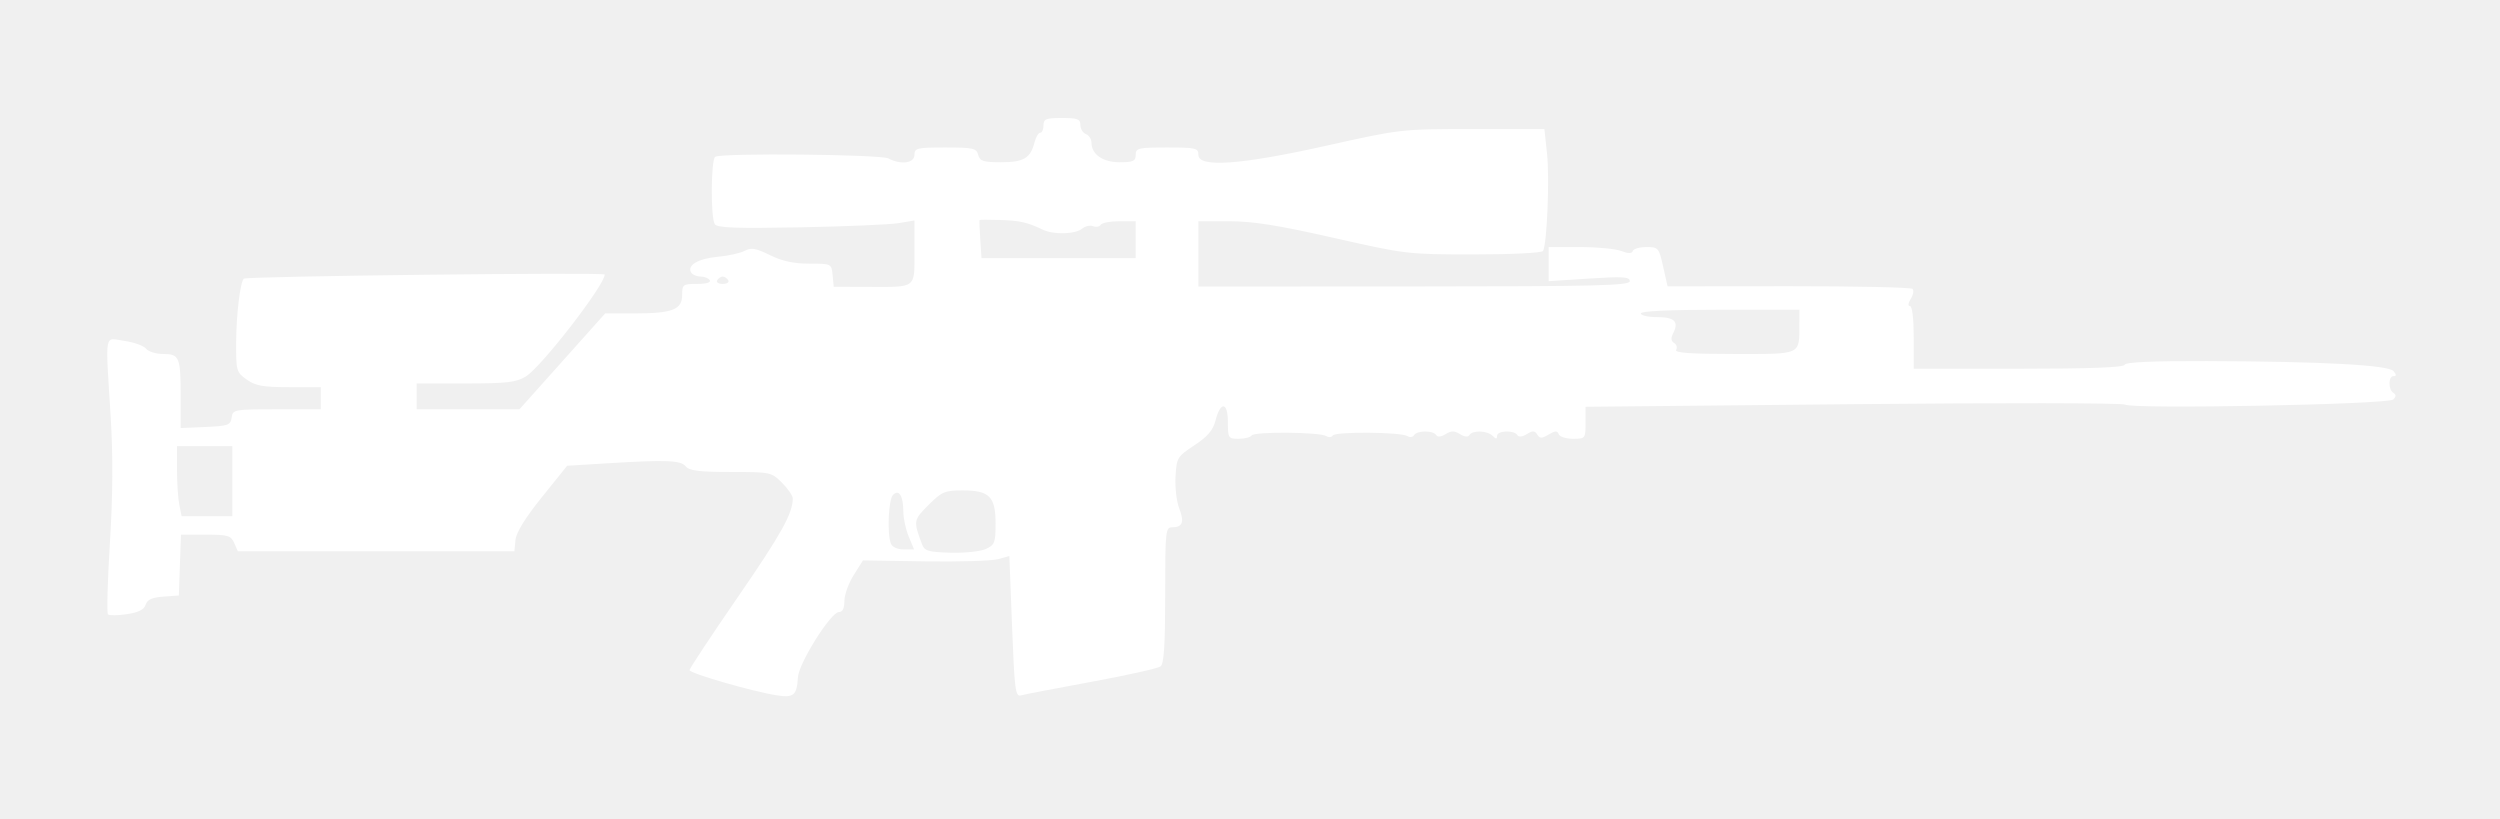
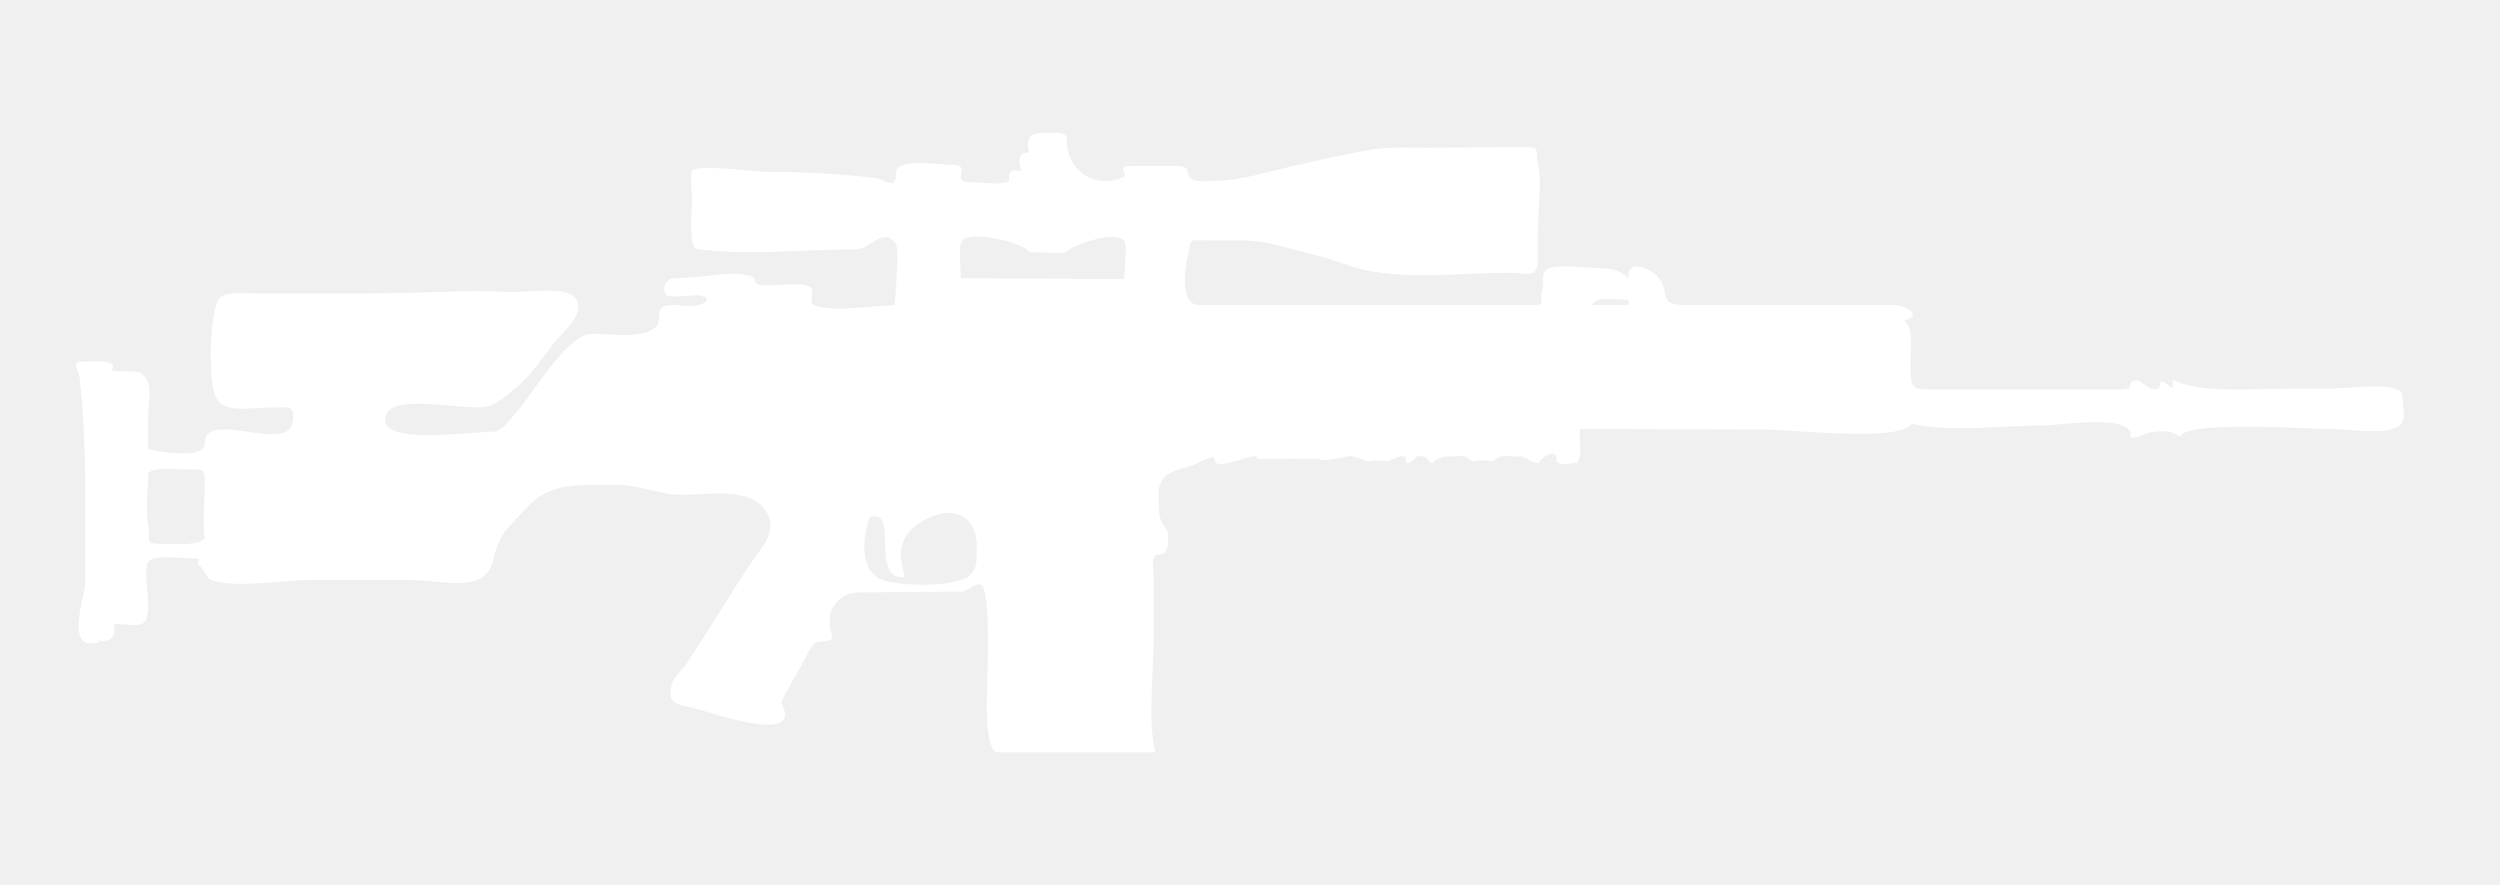
- <svg xmlns="http://www.w3.org/2000/svg" viewBox="0 0 678 222" version="1.1" fill="white">
-   <path d="M 283 34 C 283 35.100, 282.599 36, 282.108 36 C 281.618 36, 280.921 37.179, 280.559 38.621 C 279.486 42.897, 277.623 44, 271.478 44 C 266.654 44, 265.735 43.703, 265.290 42 C 264.819 40.201, 263.926 40, 256.383 40 C 248.667 40, 248 40.159, 248 42 C 248 44.261, 244.299 44.765, 240.932 42.964 C 238.868 41.859, 195.706 41.446, 193.978 42.514 C 192.800 43.241, 192.689 58.961, 193.847 60.787 C 194.487 61.796, 199.523 61.983, 217.082 61.651 C 229.412 61.418, 241.412 60.904, 243.750 60.509 L 248 59.790 248 68.328 C 248 78.357, 248.686 77.845, 235.305 77.804 L 226.110 77.775 225.805 74.638 C 225.500 71.503, 225.494 71.500, 219.500 71.500 C 215.249 71.500, 212.131 70.826, 208.803 69.186 C 204.960 67.294, 203.716 67.082, 201.959 68.022 C 200.778 68.654, 197.492 69.382, 194.656 69.640 C 189.361 70.122, 186.242 71.965, 187.441 73.904 C 187.813 74.507, 188.965 75, 190 75 C 191.035 75, 192.160 75.450, 192.500 76 C 192.873 76.604, 191.510 77, 189.059 77 C 185.208 77, 185 77.155, 185 80.025 C 185 83.975, 182.322 85, 171.996 85 L 164.123 85 152.500 98 L 140.877 111 126.939 111 L 113 111 113 107.500 L 113 104 126.250 103.996 C 137.486 103.993, 139.972 103.705, 142.605 102.099 C 146.799 99.542, 164 77.315, 164 74.453 C 164 73.787, 66.861 74.902, 66.123 75.576 C 65.156 76.460, 64.083 85.284, 64.044 92.682 C 64.001 100.593, 64.096 100.932, 66.904 102.932 C 69.299 104.637, 71.317 105, 78.404 105 L 87 105 87 108 L 87 111 75.070 111 C 63.459 111, 63.131 111.060, 62.820 113.250 C 62.529 115.294, 61.883 115.527, 55.750 115.796 L 49 116.091 49 107.627 C 49 96.837, 48.658 96, 44.253 96 C 42.310 96, 40.221 95.356, 39.610 94.568 C 39 93.780, 36.362 92.829, 33.750 92.454 C 28.158 91.652, 28.569 89.393, 30.015 113 C 30.671 123.707, 30.606 134.296, 29.807 147.241 C 29.170 157.549, 28.932 166.265, 29.278 166.612 C 29.624 166.958, 31.931 166.938, 34.403 166.567 C 37.562 166.093, 39.078 165.330, 39.500 164.001 C 39.939 162.616, 41.224 162.028, 44.300 161.805 L 48.500 161.500 48.790 153.250 L 49.081 145 55.803 145 C 61.816 145, 62.630 145.238, 63.513 147.250 L 64.500 149.500 102 149.500 L 139.500 149.500 139.800 146.427 C 139.998 144.404, 142.444 140.442, 146.956 134.835 L 153.812 126.315 164.562 125.658 C 180.849 124.661, 184.596 124.808, 186 126.500 C 186.968 127.666, 189.682 128, 198.199 128 C 208.974 128, 209.202 128.048, 212.077 130.923 C 213.685 132.531, 215 134.446, 215 135.180 C 215 139.231, 211.876 144.838, 200.069 161.975 C 192.881 172.409, 187 181.301, 187 181.736 C 187 182.604, 204.038 187.530, 210.624 188.567 C 215.267 189.297, 216.110 188.583, 216.400 183.673 C 216.624 179.857, 225.322 166, 227.493 166 C 228.503 166, 229 165.004, 229 162.980 C 229 161.319, 230.133 158.166, 231.518 155.972 L 234.035 151.984 250.768 152.242 C 259.970 152.384, 268.903 152.118, 270.619 151.651 L 273.737 150.803 274.472 169.936 C 275.127 187.024, 275.382 189.019, 276.853 188.596 C 277.759 188.335, 286.375 186.676, 296 184.908 C 305.625 183.141, 314.063 181.258, 314.750 180.725 C 315.669 180.012, 316 174.896, 316 161.378 C 316 143.853, 316.090 143, 317.941 143 C 320.730 143, 321.243 141.549, 319.782 137.794 C 319.077 135.982, 318.636 132.125, 318.803 129.222 C 319.095 124.139, 319.284 123.828, 323.931 120.753 C 327.502 118.389, 328.981 116.664, 329.627 114.106 C 330.978 108.760, 333 108.946, 333 114.417 C 333 118.822, 333.114 119, 335.941 119 C 337.559 119, 339.135 118.590, 339.445 118.089 C 340.115 117.005, 357.978 117.161, 359.681 118.266 C 360.330 118.688, 361.120 118.615, 361.435 118.105 C 362.112 117.009, 379.963 117.152, 381.681 118.266 C 382.330 118.688, 383.144 118.575, 383.490 118.016 C 384.293 116.718, 388.691 116.691, 389.487 117.980 C 389.869 118.596, 390.816 118.507, 392.046 117.739 C 393.584 116.779, 394.416 116.779, 395.954 117.739 C 397.184 118.507, 398.131 118.596, 398.513 117.980 C 399.356 116.614, 403.354 116.754, 404.800 118.200 C 405.733 119.133, 406 119.133, 406 118.200 C 406 116.765, 410.622 116.580, 411.487 117.980 C 411.868 118.596, 412.829 118.503, 414.077 117.730 C 415.671 116.741, 416.225 116.764, 416.896 117.842 C 417.595 118.965, 418.102 118.965, 419.997 117.842 C 421.783 116.784, 422.357 116.764, 422.714 117.750 C 422.963 118.438, 424.704 119, 426.583 119 C 429.947 119, 430 118.933, 430 114.660 L 430 110.320 502.590 109.612 C 542.515 109.223, 575.702 109.277, 576.340 109.731 C 578.151 111.021, 647.700 109.700, 649.051 108.349 C 649.854 107.546, 649.865 107.035, 649.087 106.554 C 647.654 105.668, 647.683 102, 649.122 102 C 649.952 102, 649.952 101.647, 649.124 100.649 C 647.746 98.989, 629.922 98.030, 598.524 97.929 C 583.730 97.881, 576.431 98.208, 576.190 98.929 C 575.948 99.657, 566.729 100, 547.417 100 L 519 100 519 91.500 C 519 86.452, 518.590 83, 517.992 83 C 517.386 83, 517.471 82.219, 518.204 81.045 C 518.875 79.970, 519.087 78.754, 518.675 78.342 C 518.263 77.930, 503.147 77.606, 485.083 77.623 L 452.241 77.654 451.049 72.327 C 449.899 67.190, 449.737 67, 446.512 67 C 444.672 67, 443.007 67.478, 442.813 68.062 C 442.563 68.812, 441.636 68.812, 439.664 68.062 C 438.127 67.478, 433.074 67, 428.435 67 L 420 67 420 71.629 L 420 76.257 431 75.544 C 440.159 74.951, 442 75.068, 442 76.248 C 442 77.454, 433.296 77.668, 383.500 77.687 L 325 77.709 325 68.854 L 325 60 333.409 60 C 339.770 60, 346.654 61.096, 361.659 64.499 C 381.239 68.939, 381.739 68.999, 399.691 68.999 C 409.989 69, 418.134 68.591, 418.464 68.058 C 419.541 66.316, 420.282 48.459, 419.558 41.699 L 418.841 35 399.386 35 C 379.981 35, 379.881 35.011, 359.781 39.500 C 336.475 44.705, 325 45.529, 325 42 C 325 40.157, 324.333 40, 316.500 40 C 308.667 40, 308 40.157, 308 42 C 308 43.693, 307.333 44, 303.655 44 C 299.059 44, 296 41.858, 296 38.640 C 296 37.703, 295.325 36.678, 294.500 36.362 C 293.675 36.045, 293 34.934, 293 33.893 C 293 32.288, 292.239 32, 288 32 C 283.667 32, 283 32.267, 283 34 M 265.665 59.666 C 265.574 59.758, 265.656 62.120, 265.847 64.916 L 266.193 70 287.097 70 L 308 70 308 65 L 308 60 303.559 60 C 301.116 60, 298.852 60.430, 298.527 60.956 C 298.202 61.482, 297.270 61.657, 296.455 61.344 C 295.641 61.032, 294.318 61.321, 293.517 61.986 C 291.640 63.544, 285.761 63.709, 282.802 62.287 C 278.634 60.285, 276.563 59.817, 271.165 59.657 C 268.231 59.571, 265.756 59.575, 265.665 59.666 M 194.500 76 C 194.160 76.550, 194.835 77, 196 77 C 197.165 77, 197.840 76.550, 197.500 76 C 197.160 75.450, 196.485 75, 196 75 C 195.515 75, 194.840 75.450, 194.500 76 M 445 85 C 445 85.550, 446.988 86, 449.417 86 C 454.144 86, 455.378 87.243, 453.762 90.377 C 453.085 91.689, 453.164 92.484, 454.025 93.015 C 454.702 93.434, 454.947 94.277, 454.569 94.888 C 454.076 95.687, 458.515 96, 470.324 96 C 488.829 96, 487.955 96.408, 487.986 87.750 L 488 84 466.500 84 C 452.833 84, 445 84.364, 445 85 M 48 127.375 C 48 130.881, 48.281 135.156, 48.625 136.875 L 49.250 140 56.125 140 L 63 140 63 130.500 L 63 121 55.500 121 L 48 121 48 127.375 M 242.194 134.206 C 240.954 135.446, 240.545 144.650, 241.607 147.418 C 241.963 148.347, 243.387 149, 245.056 149 L 247.898 149 246.449 145.532 C 245.652 143.625, 244.993 140.587, 244.985 138.782 C 244.965 134.466, 243.817 132.583, 242.194 134.206 M 251.803 136.962 C 247.712 141.053, 247.679 141.251, 250.050 147.596 C 250.731 149.417, 251.743 149.719, 257.764 149.894 C 261.575 150.006, 265.888 149.553, 267.347 148.888 C 269.765 147.786, 270 147.175, 270 141.994 C 270 134.673, 268.336 133, 261.054 133 C 256.225 133, 255.420 133.345, 251.803 136.962" stroke="none" fill-rule="evenodd" />
+ <svg xmlns="http://www.w3.org/2000/svg" version="1.1" x="0px" y="0px" width="113px" height="40px" viewBox="0.565 0 113 40" enable-background="new 0.565 0 113 40" xml:space="preserve">
+   <defs>
+ </defs>
+   <path fill="#ffffff" d="M67.317,20.894c-0.037-0.009-0.064-0.017-0.084-0.022C67.263,20.878,67.286,20.885,67.317,20.894z M67.931,20.871  c-0.027,0.007-0.051,0.015-0.084,0.022C67.886,20.885,67.911,20.877,67.931,20.871z M109.155,19.066  c-0.352,0.696-2.316,0.325-3.229,0.325c-1,0-6.762-0.398-6.795,0.365c-0.434-0.27-0.572-0.287-1.137-0.244  c-0.514,0.04-0.512,0.223-1.135,0.284c0.266-1.15-3.184-0.568-3.912-0.568c-1.879,0-4.188,0.335-5.988-0.081  c-0.355,0.846-5.551,0.27-6.557,0.267c-2.807-0.008-5.611-0.015-8.418-0.022c-0.074,0.612,0.166,1.317-0.203,1.582  c-0.01-0.036,0.004-0.063,0.041-0.082c-0.252,0.071-0.893,0.188-0.893-0.102c0-0.709-0.977,0.148-0.771,0.143  c-0.445,0.011-0.371-0.208-0.893-0.324c0.332,0.074-0.672,0-0.563,0c-0.535,0-0.371,0.155-0.773,0.263  c0.238-0.087-0.936-0.087-0.697,0c-0.4-0.109-0.236-0.263-0.771-0.263c0.113,0-0.861,0.078-0.523,0  c-0.064,0.015-0.9,0.274-0.488,0.365c-0.547-0.12-0.178-0.365-0.816-0.365c-0.033,0-0.521,0.625-0.521,0.143  c0-0.307-0.582-0.004-0.865,0.107c0.029-0.065-1.146-0.053-0.676,0.035c-0.559-0.104-0.396-0.18-1.014-0.285  c0.025,0.005-1.301,0.288-1.301,0.143c0-0.039-2.84-0.021-2.84,0c0-0.498-1.947,0.7-1.947,0c0-0.271-0.721,0.174-0.975,0.263  c-0.662,0.234-1.254,0.269-1.502,0.894c-0.102,0.253-0.057,1.14,0,1.462c0.045,0.254,0.359,0.624,0.365,0.729  c0.029,0.572,0.018,0.975-0.486,0.975c-0.303,0-0.162,0.813-0.162,1.096c0,0.906,0,1.813,0,2.72c0,1.59-0.277,3.685,0.08,5.112  c-2.381,0-4.76,0-7.141,0c-0.439,0-0.486-1.551-0.486-2.07c0-0.815,0.256-5.518-0.305-5.518c-0.379,0-0.574,0.322-0.809,0.325  c-1.543,0.013-3.086,0.023-4.631,0.036c-0.652,0.005-1.154,0.373-1.318,0.977c-0.037,0.14-0.008,0.461-0.041,0.528  c-0.023,0.05,0.178,0.446,0.082,0.608c-0.084,0.144-0.609,0.045-0.771,0.203c-0.25,0.246-0.357,0.591-0.527,0.892  c-0.291,0.523-0.732,1.218-0.973,1.786c1.074,1.871-2.852,0.546-3.611,0.324c-0.963-0.28-1.592-0.173-1.338-1.136  c0.1-0.381,0.477-0.651,0.689-0.975c1.068-1.62,1.861-2.974,2.881-4.504c0.516-0.774,1.299-1.503,0.648-2.435  c-0.736-1.056-2.58-0.667-3.795-0.68c-1.098-0.012-1.834-0.471-3.014-0.451c-1.398,0.021-2.42-0.093-3.416,0.563  c-0.324,0.214-0.604,0.554-0.893,0.852c-0.781,0.807-0.896,0.948-1.176,2.028c-0.395,1.516-2.227,0.854-3.852,0.854  c-1.461,0-2.924,0-4.385,0c-1.113,0-3.482,0.407-4.506,0c-0.203-0.081-0.309-0.486-0.527-0.65c-0.277-0.204,0.35-0.323-0.363-0.323  c-0.545,0-1.699-0.189-1.951,0.162c-0.197,0.273,0,1.432,0,1.784c0,1.307-0.238,1.063-1.543,1.015  c0.092,0.529-0.104,0.896-0.729,0.731c0.027,0.026,0.053,0.054,0.08,0.081c-1.656,0.548-0.648-2.093-0.648-2.678  c0-1.421,0-2.841,0-4.261c0-1.238-0.064-2.46-0.123-3.612c-0.02-0.417-0.121-1.001-0.121-1.278c0-0.345-0.422-0.831,0.029-0.831  c0.463,0,1.83-0.151,1.393,0.405c0.973,0.115,1.391-0.186,1.662,0.568c0.146,0.403,0,1.128,0,1.563c0,0.473,0,0.946,0,1.419  c0,0.003,2.557,0.573,2.557-0.263c0-1.594,3.76,0.5,3.977-0.975c0.117-0.796-0.188-0.649-0.928-0.649  c-1.17,0-2.287,0.335-2.604-0.608c-0.287-0.863-0.234-4.003,0.285-4.382c0.342-0.25,1.041-0.163,1.537-0.163c1.73,0,3.459,0,5.189,0  c2.037,0,4.264-0.164,6.236-0.07c1.129,0.054,3.521-0.488,3.148,0.923c-0.123,0.459-0.734,0.992-1.016,1.339  c-0.484,0.597-1.035,1.464-1.664,1.988c-0.332,0.279-0.848,0.759-1.258,0.893c-1.045,0.344-4.592-0.728-4.748,0.569  c-0.148,1.222,3.82,0.608,4.881,0.608c0.391,0,0.756-0.553,0.963-0.771c0.732-0.773,2.371-3.651,3.477-3.651  c0.98,0,2.336,0.229,2.934-0.325c0.191-0.177,0.047-0.693,0.244-0.853c0.281-0.226,0.965-0.08,1.295-0.08  c0.74,0,1.127-0.488,0.234-0.488c-0.096,0-1.18,0.12-1.285,0c-0.301-0.345-0.006-0.771,0.342-0.771c0.822,0,1.795-0.171,2.457-0.202  c0.398-0.019,0.711,0.02,1.016,0.122c0.348,0.117-0.123,0.405,0.725,0.405c0.523,0,1.592-0.155,1.953,0.081  c0.152,0.1-0.037,0.706,0.082,0.771c0.766,0.418,2.77,0.04,3.711,0.04c0,0,0.227-2.518,0.063-2.759  c-0.555-0.826-1.162,0.246-1.82,0.243c-2.299-0.015-4.973,0.292-7.168-0.021c-0.428-0.06-0.225-1.861-0.225-2.332  c0-0.198-0.125-1.082,0-1.217c0.268-0.288,2.867,0.053,3.213,0.056c1.813,0.011,3.613,0.077,5.188,0.309  c0.311,0.046,0.811,0.575,0.811-0.243c0-0.734,2.023-0.365,2.635-0.365c0.799,0-0.215,0.771,0.705,0.771  c0.506,0,1.205,0.132,1.693,0c0.26-0.069-0.217-0.691,0.648-0.487c-0.172-0.44-0.148-0.883,0.324-0.851  C46.907,6.105,47.196,6,47.921,6c1.254,0,0.678,0.151,0.975,1.015c0.314,0.919,1.357,1.499,2.477,0.975  c0.195-0.094-0.35-0.487,0.275-0.487c0.705,0,1.408,0,2.113,0c0.928,0,0.035,0.689,1.211,0.689c1.207,0,1.982-0.174,3.055-0.447  c1.322-0.337,2.668-0.622,4.018-0.892c1.227-0.246,1.674-0.165,3.232-0.176c1.385-0.008,2.768-0.019,4.152-0.027  c0.805-0.006,0.51,0.107,0.648,0.73c0.199,0.888,0,2.05,0,2.963c0,0.472,0,0.946,0,1.42c0,0.863-0.504,0.567-1.299,0.567  c-2.088,0-4.455,0.311-6.492-0.122c-0.682-0.144-1.467-0.487-2.148-0.648c-0.758-0.179-1.561-0.43-2.232-0.568  c-0.82-0.172-1.633-0.122-2.475-0.122c-1.258,0-0.973-0.181-1.178,0.69c-0.184,0.78-0.297,2.232,0.51,2.232c3.084,0,6.17,0,9.254,0  c1.904,0,3.809,0,5.713,0c0.852,0,0.348-0.132,0.551-0.73c0.127-0.378-0.1-0.599,0.162-0.854c0.332-0.323,1.957-0.081,2.51-0.081  c0.49,0,0.871,0.135,1.223,0.447c-0.078-1.018,1.133-0.33,1.381,0c0.533,0.703-0.141,1.218,1.271,1.218c1.906,0,3.77,0,5.686,0  c1.242,0,2.486,0,3.732,0c0.424,0,1.295,0.5,0.387,0.689c0.455,0.444,0.287,0.986,0.287,1.847c0,1.374-0.02,1.277,1.469,1.277  c2.689,0,5.379,0,8.07,0c0.68,0,0.121-0.406,0.727-0.406c0.154,0,0.988,0.91,1.055,0c0.1,0.099,0.395,0.198,0.527,0.366  c0.025-0.121,0.002-0.281,0-0.406c1.238,0.646,3.615,0.406,5.461,0.406c0.463,0,0.818,0,1.742,0c0.709,0,3.016-0.354,3.186,0.284  C109.155,18.142,109.284,18.811,109.155,19.066z M9.819,21.947c0-0.793,0.027-0.73-0.855-0.73c-0.566,0-1.41-0.125-1.701,0.163  c0,0.748-0.125,1.616,0,2.353c0.129,0.761-0.254,0.853,0.732,0.853c0.74,0,1.432,0.075,1.824-0.244  C9.71,23.648,9.819,22.729,9.819,21.947z M44.716,24.746c0.008-1.67-1.387-1.992-2.719-1.014c-0.859,0.63-0.803,1.414-0.527,2.354  c-1.658,0.136-0.199-3.137-1.582-2.719c-0.314,0.737-0.502,2.344,0.445,2.8c0.756,0.364,3.41,0.377,4.018-0.121  C44.743,25.725,44.714,25.354,44.716,24.746z M51.372,10.869c-0.531-0.528-2.666,0.39-2.68,0.568  c-0.541-0.012-1.082-0.026-1.623-0.041c-0.063-0.349-2.51-1.034-3.002-0.527c-0.234,0.24-0.041,1.283-0.082,1.705  c2.461,0.01,4.924,0.026,7.387,0.04C51.372,12.335,51.548,11.046,51.372,10.869z M74.175,13.548c-0.613,0-1.43-0.197-1.662,0.244  c0.555,0,1.107,0,1.662,0C74.175,13.71,74.175,13.629,74.175,13.548z M63.247,20.858c-0.045,0.017-0.084,0.029-0.109,0.035  C63.21,20.879,63.241,20.868,63.247,20.858z" />
+   <rect id="sliceCopy_x5F_51_1_" x="113.213" fill="none" width="135.832" height="40" />
+   <rect id="sliceCopy_x5F_50_1_" fill="none" width="113.213" height="40" />
</svg>
